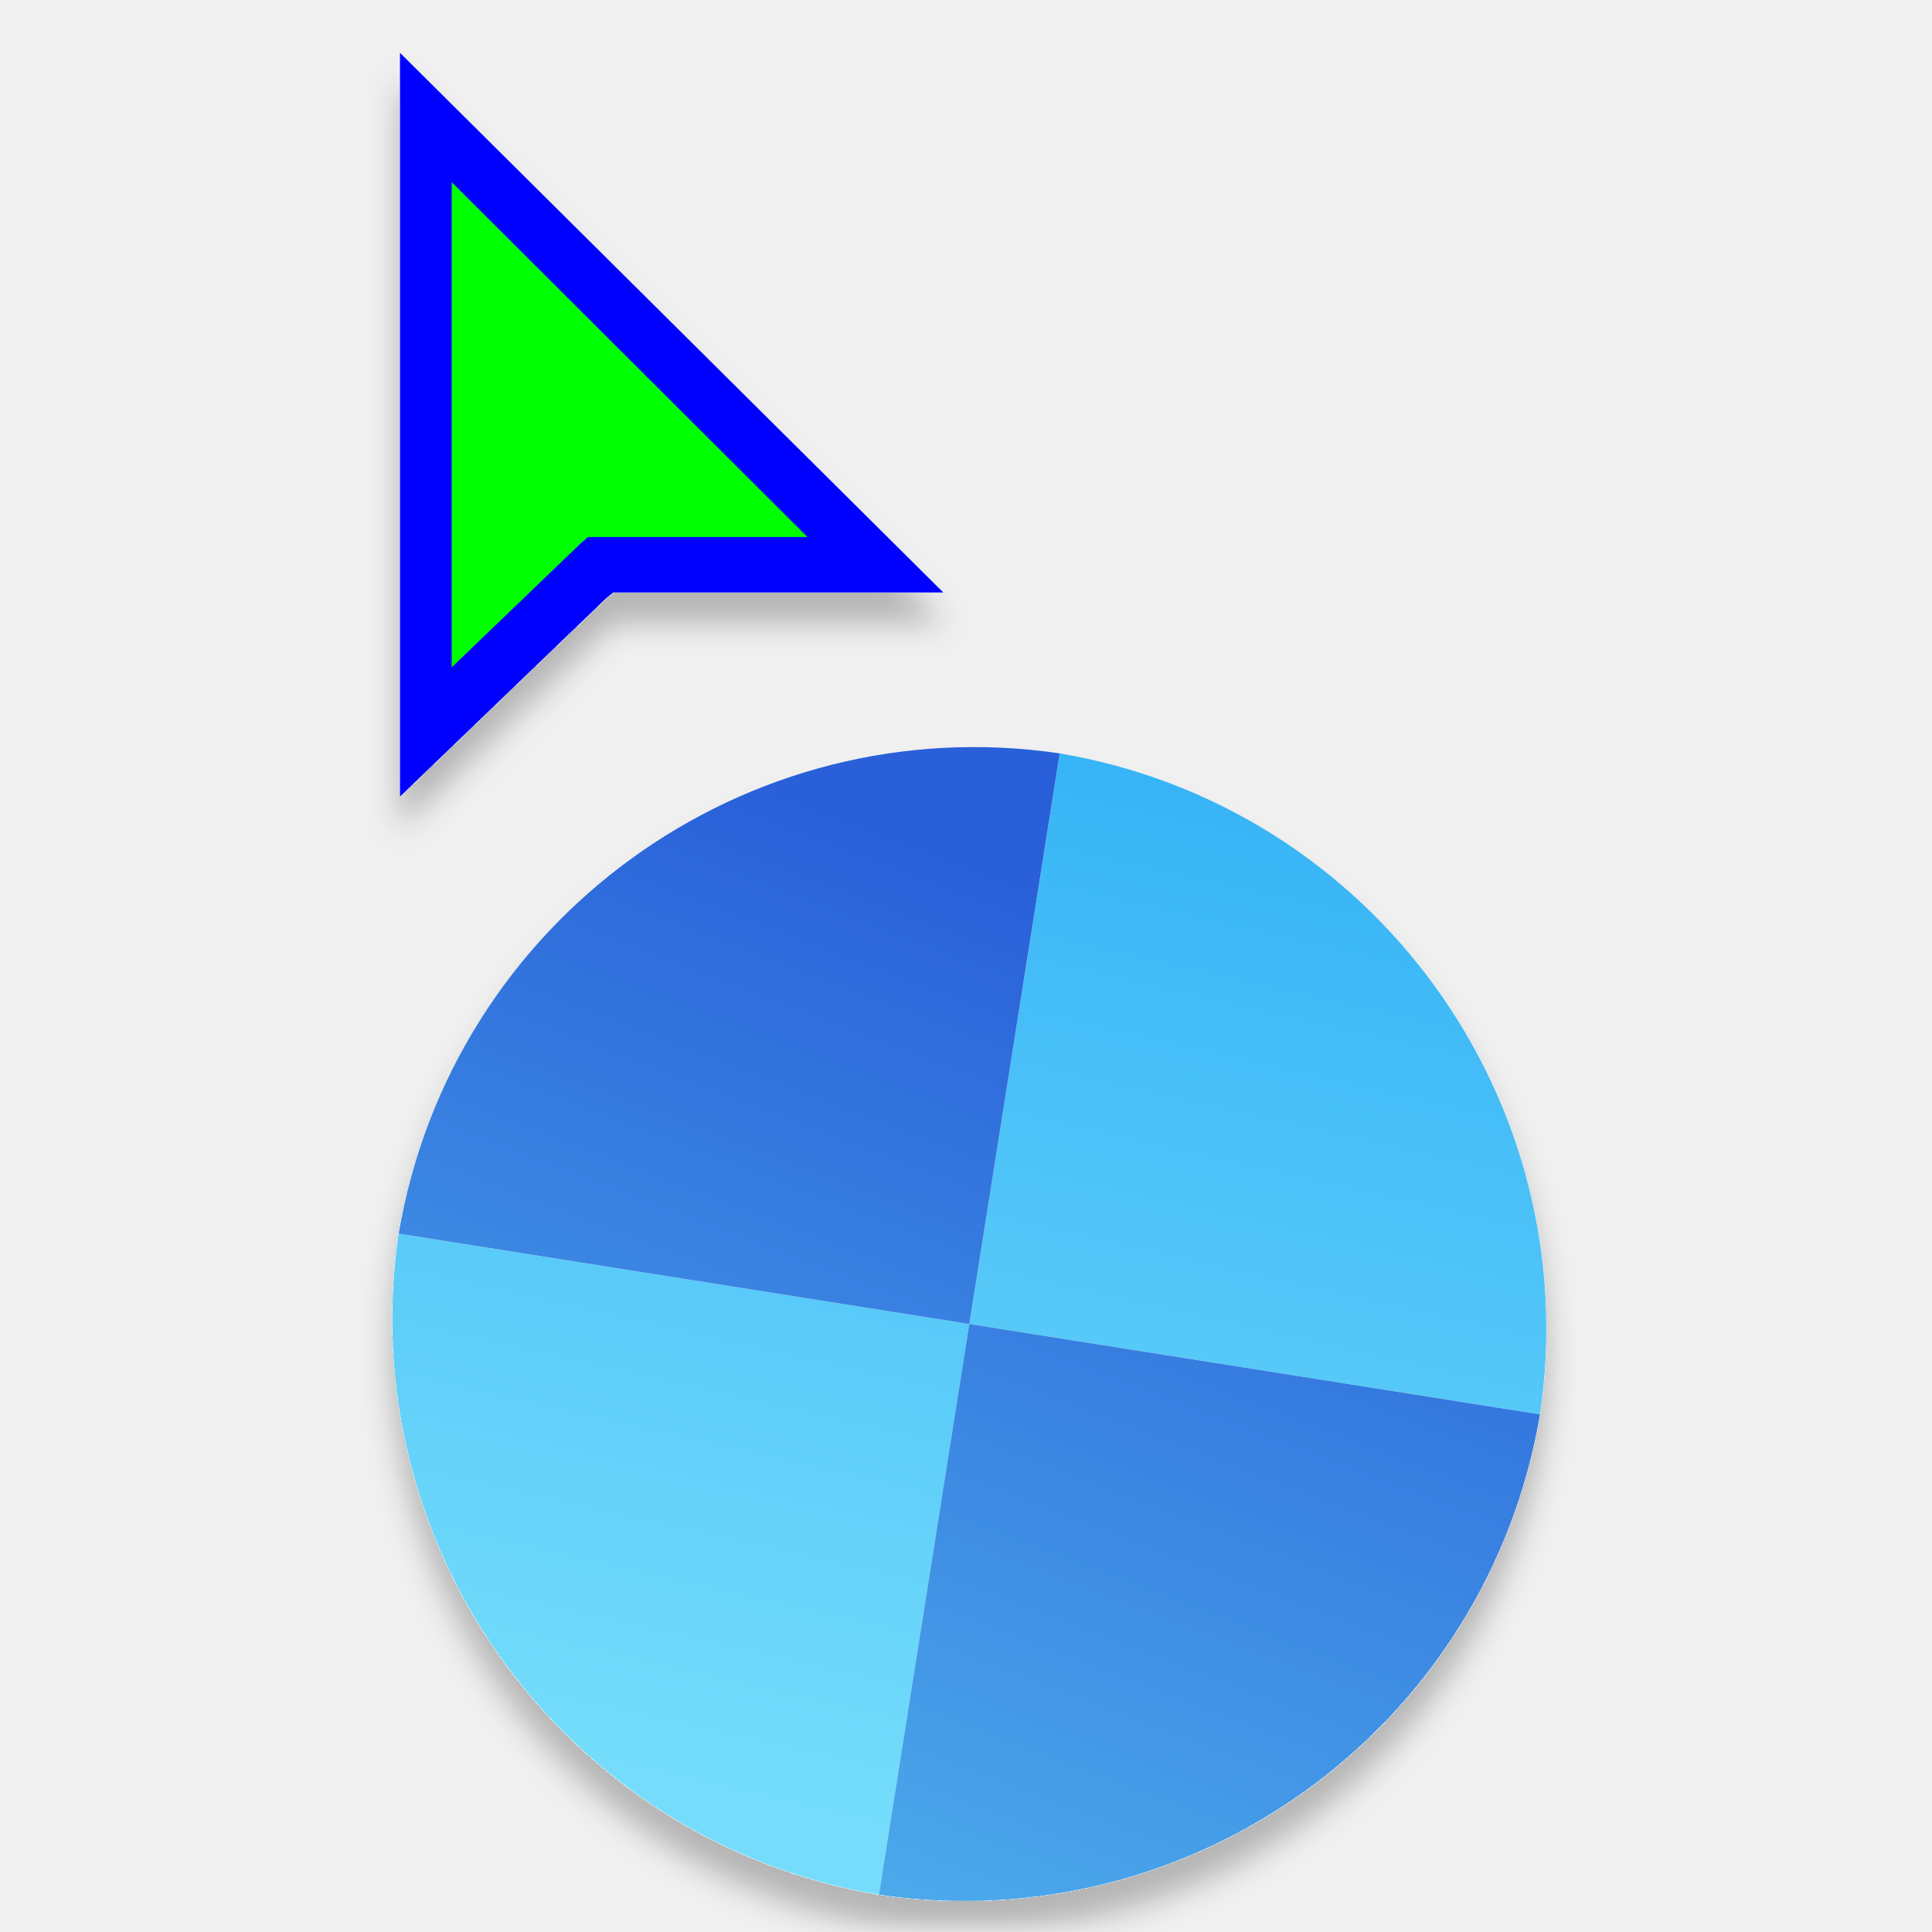
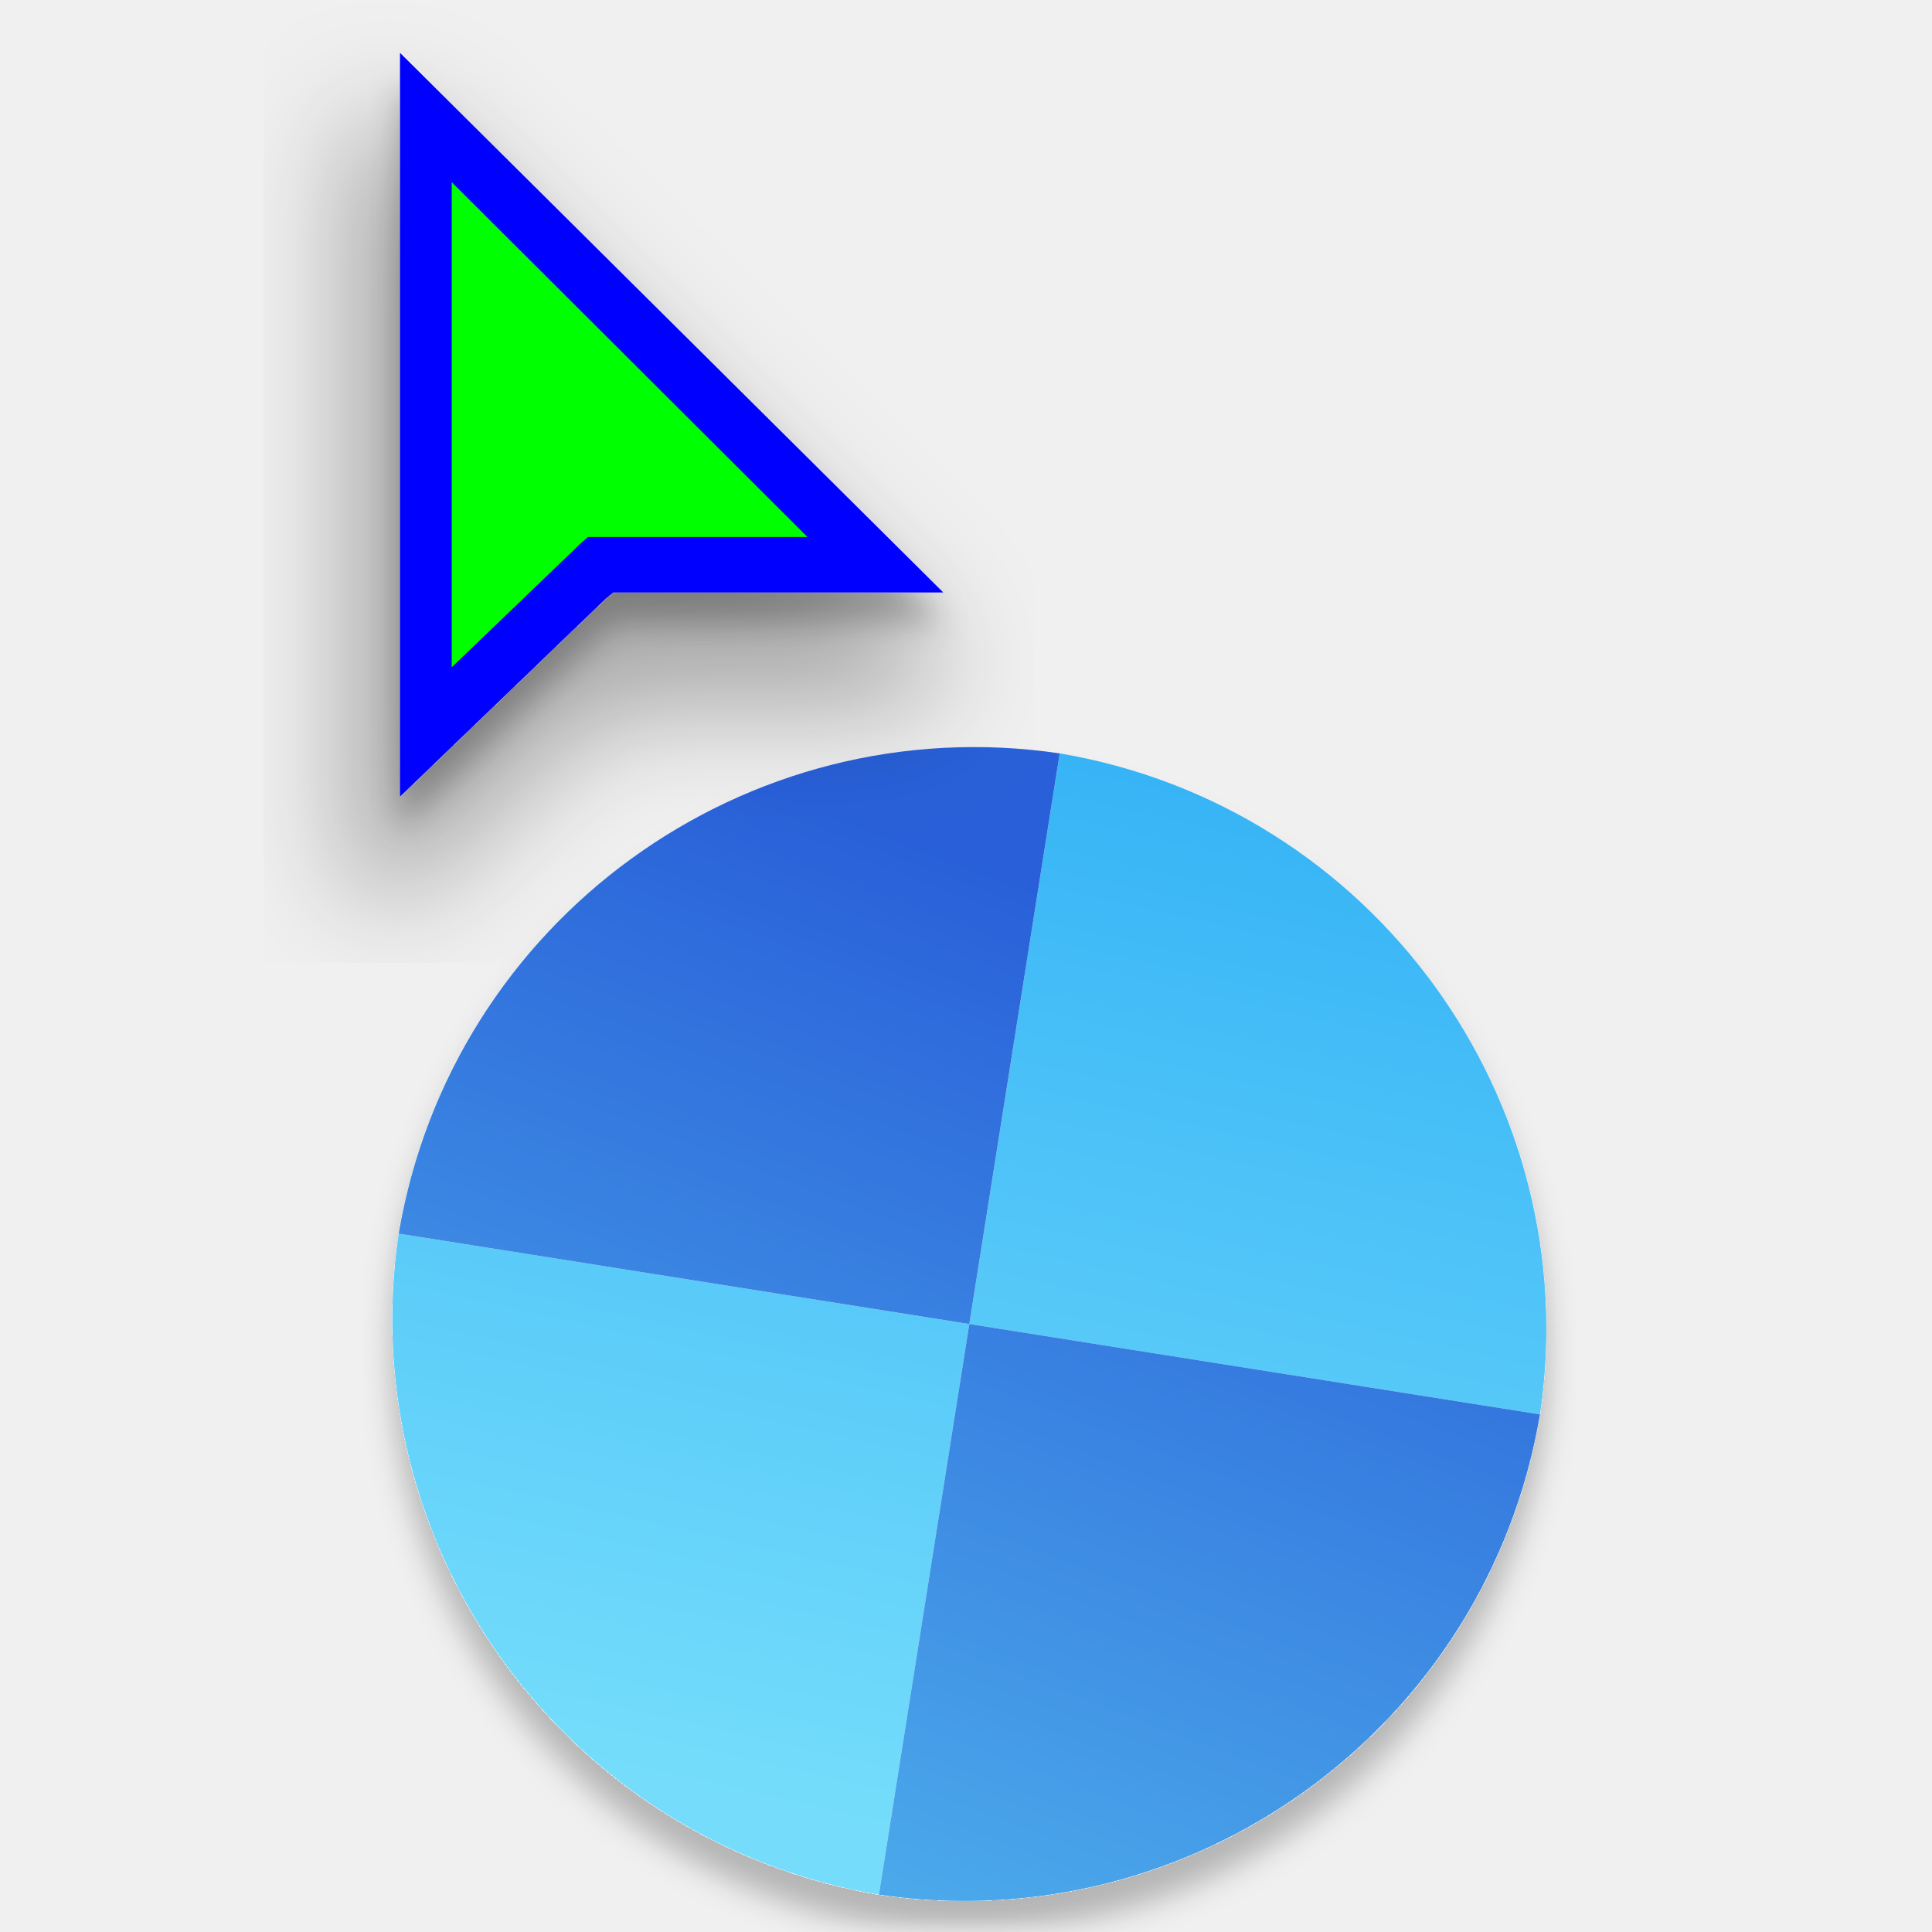
<svg xmlns="http://www.w3.org/2000/svg" width="256" height="256" viewBox="0 0 256 256" fill="none">
  <g clip-path="url(#clip0_4701_164)">
    <g filter="url(#filter0_d_4701_164)">
      <path d="M52.826 163.468C46.69 205.102 74.979 244.028 116.463 251.057L128.439 175.444L52.826 163.468Z" fill="url(#paint0_linear_4701_164)" />
-       <path d="M204.058 187.416C210.194 145.782 181.905 106.856 140.421 99.827L128.445 175.44L204.058 187.416Z" fill="url(#paint1_linear_4701_164)" />
+       <path d="M204.058 187.416C210.194 145.782 181.905 106.856 140.421 99.826L128.445 175.44L204.058 187.416Z" fill="url(#paint1_linear_4701_164)" />
      <path d="M52.827 163.463C59.857 121.971 98.79 93.692 140.416 99.826L128.44 175.439L52.827 163.463Z" fill="url(#paint2_linear_4701_164)" />
      <path d="M204.053 187.415C197.023 228.908 158.09 257.187 116.464 251.053L128.44 175.439L204.053 187.415Z" fill="url(#paint3_linear_4701_164)" />
    </g>
    <g filter="url(#filter1_d_4701_164)">
-       <path fill-rule="evenodd" clip-rule="evenodd" d="M53 105.56V7L124.992 78.506H81.26L80.322 79.269L53 105.56Z" fill="#0000FF" />
+       <g filter="url(#filter2_d_4701_164)">
+         <path fill-rule="evenodd" clip-rule="evenodd" d="M53 105.56V7L124.992 78.506H81.26L80.322 79.269L53 105.56Z" fill="#0000FF" />
+       </g>
+       <path fill-rule="evenodd" clip-rule="evenodd" d="M59.856 24.141V88.419L76.997 71.953L77.92 71.154H106.994L59.856 24.141Z" fill="#00FF00" />
    </g>
-     <path fill-rule="evenodd" clip-rule="evenodd" d="M59.856 24.141V88.419L76.997 71.953L77.92 71.155H106.994L59.856 24.141Z" fill="#00FF00" />
  </g>
  <defs>
    <filter id="filter0_d_4701_164" x="47.99" y="98.99" width="160.904" height="160.898" filterUnits="userSpaceOnUse" color-interpolation-filters="sRGB">
      <feFlood flood-opacity="0" result="BackgroundImageFix" />
      <feColorMatrix in="SourceAlpha" type="matrix" values="0 0 0 0 0 0 0 0 0 0 0 0 0 0 0 0 0 0 127 0" result="hardAlpha" />
      <feOffset dy="4" />
      <feGaussianBlur stdDeviation="2" />
      <feComposite in2="hardAlpha" operator="out" />
      <feColorMatrix type="matrix" values="0 0 0 0 0 0 0 0 0 0 0 0 0 0 0 0 0 0 0.25 0" />
      <feBlend mode="normal" in2="BackgroundImageFix" result="effect1_dropShadow_4701_164" />
      <feBlend mode="normal" in="SourceGraphic" in2="effect1_dropShadow_4701_164" result="shape" />
    </filter>
-     <filter id="filter1_d_4701_164" x="49" y="7" width="79.992" height="106.56" filterUnits="userSpaceOnUse" color-interpolation-filters="sRGB">
+     <filter id="filter1_d_4701_164" x="35" y="-1" width="101.992" height="128.56" filterUnits="userSpaceOnUse" color-interpolation-filters="sRGB">
+       <feFlood flood-opacity="0" result="BackgroundImageFix" />
+       <feColorMatrix in="SourceAlpha" type="matrix" values="0 0 0 0 0 0 0 0 0 0 0 0 0 0 0 0 0 0 127 0" result="hardAlpha" />
+       <feOffset dx="-3" dy="7" />
+       <feGaussianBlur stdDeviation="7.5" />
+       <feColorMatrix type="matrix" values="0 0 0 0 0 0 0 0 0 0 0 0 0 0 0 0 0 0 0.3 0" />
+       <feBlend mode="normal" in2="BackgroundImageFix" result="effect1_dropShadow_4701_164" />
+       <feBlend mode="normal" in="SourceGraphic" in2="effect1_dropShadow_4701_164" result="shape" />
+     </filter>
+     <filter id="filter2_d_4701_164" x="49" y="7" width="79.992" height="106.56" filterUnits="userSpaceOnUse" color-interpolation-filters="sRGB">
      <feFlood flood-opacity="0" result="BackgroundImageFix" />
      <feColorMatrix in="SourceAlpha" type="matrix" values="0 0 0 0 0 0 0 0 0 0 0 0 0 0 0 0 0 0 127 0" result="hardAlpha" />
      <feOffset dy="4" />
      <feGaussianBlur stdDeviation="2" />
      <feComposite in2="hardAlpha" operator="out" />
      <feColorMatrix type="matrix" values="0 0 0 0 0 0 0 0 0 0 0 0 0 0 0 0 0 0 0.25 0" />
      <feBlend mode="normal" in2="BackgroundImageFix" result="effect1_dropShadow_4701_164" />
      <feBlend mode="normal" in="SourceGraphic" in2="effect1_dropShadow_4701_164" result="shape" />
    </filter>
-     <linearGradient id="paint0_linear_4701_164" x1="108.552" y1="241.192" x2="140.417" y2="99.821" gradientUnits="userSpaceOnUse">
+     <linearGradient id="paint0_linear_4701_164" x1="108.552" y1="241.191" x2="140.417" y2="99.821" gradientUnits="userSpaceOnUse">
      <stop stop-color="#75DDFB" />
      <stop offset="1" stop-color="#37B4F6" />
    </linearGradient>
-     <linearGradient id="paint1_linear_4701_164" x1="108.552" y1="241.192" x2="140.417" y2="99.821" gradientUnits="userSpaceOnUse">
+     <linearGradient id="paint1_linear_4701_164" x1="108.552" y1="241.191" x2="140.417" y2="99.821" gradientUnits="userSpaceOnUse">
      <stop stop-color="#75DDFB" />
      <stop offset="1" stop-color="#37B4F6" />
    </linearGradient>
-     <linearGradient id="paint2_linear_4701_164" x1="78.738" y1="255.418" x2="131.874" y2="115.694" gradientUnits="userSpaceOnUse">
+     <linearGradient id="paint2_linear_4701_164" x1="78.738" y1="255.417" x2="131.874" y2="115.694" gradientUnits="userSpaceOnUse">
      <stop stop-color="#50B3ED" />
      <stop offset="1" stop-color="#2960D9" />
    </linearGradient>
-     <linearGradient id="paint3_linear_4701_164" x1="78.738" y1="255.418" x2="131.874" y2="115.694" gradientUnits="userSpaceOnUse">
+     <linearGradient id="paint3_linear_4701_164" x1="78.738" y1="255.417" x2="131.874" y2="115.694" gradientUnits="userSpaceOnUse">
      <stop stop-color="#50B3ED" />
      <stop offset="1" stop-color="#2960D9" />
    </linearGradient>
    <clipPath id="clip0_4701_164">
      <rect width="256" height="256" fill="white" />
    </clipPath>
  </defs>
</svg>
